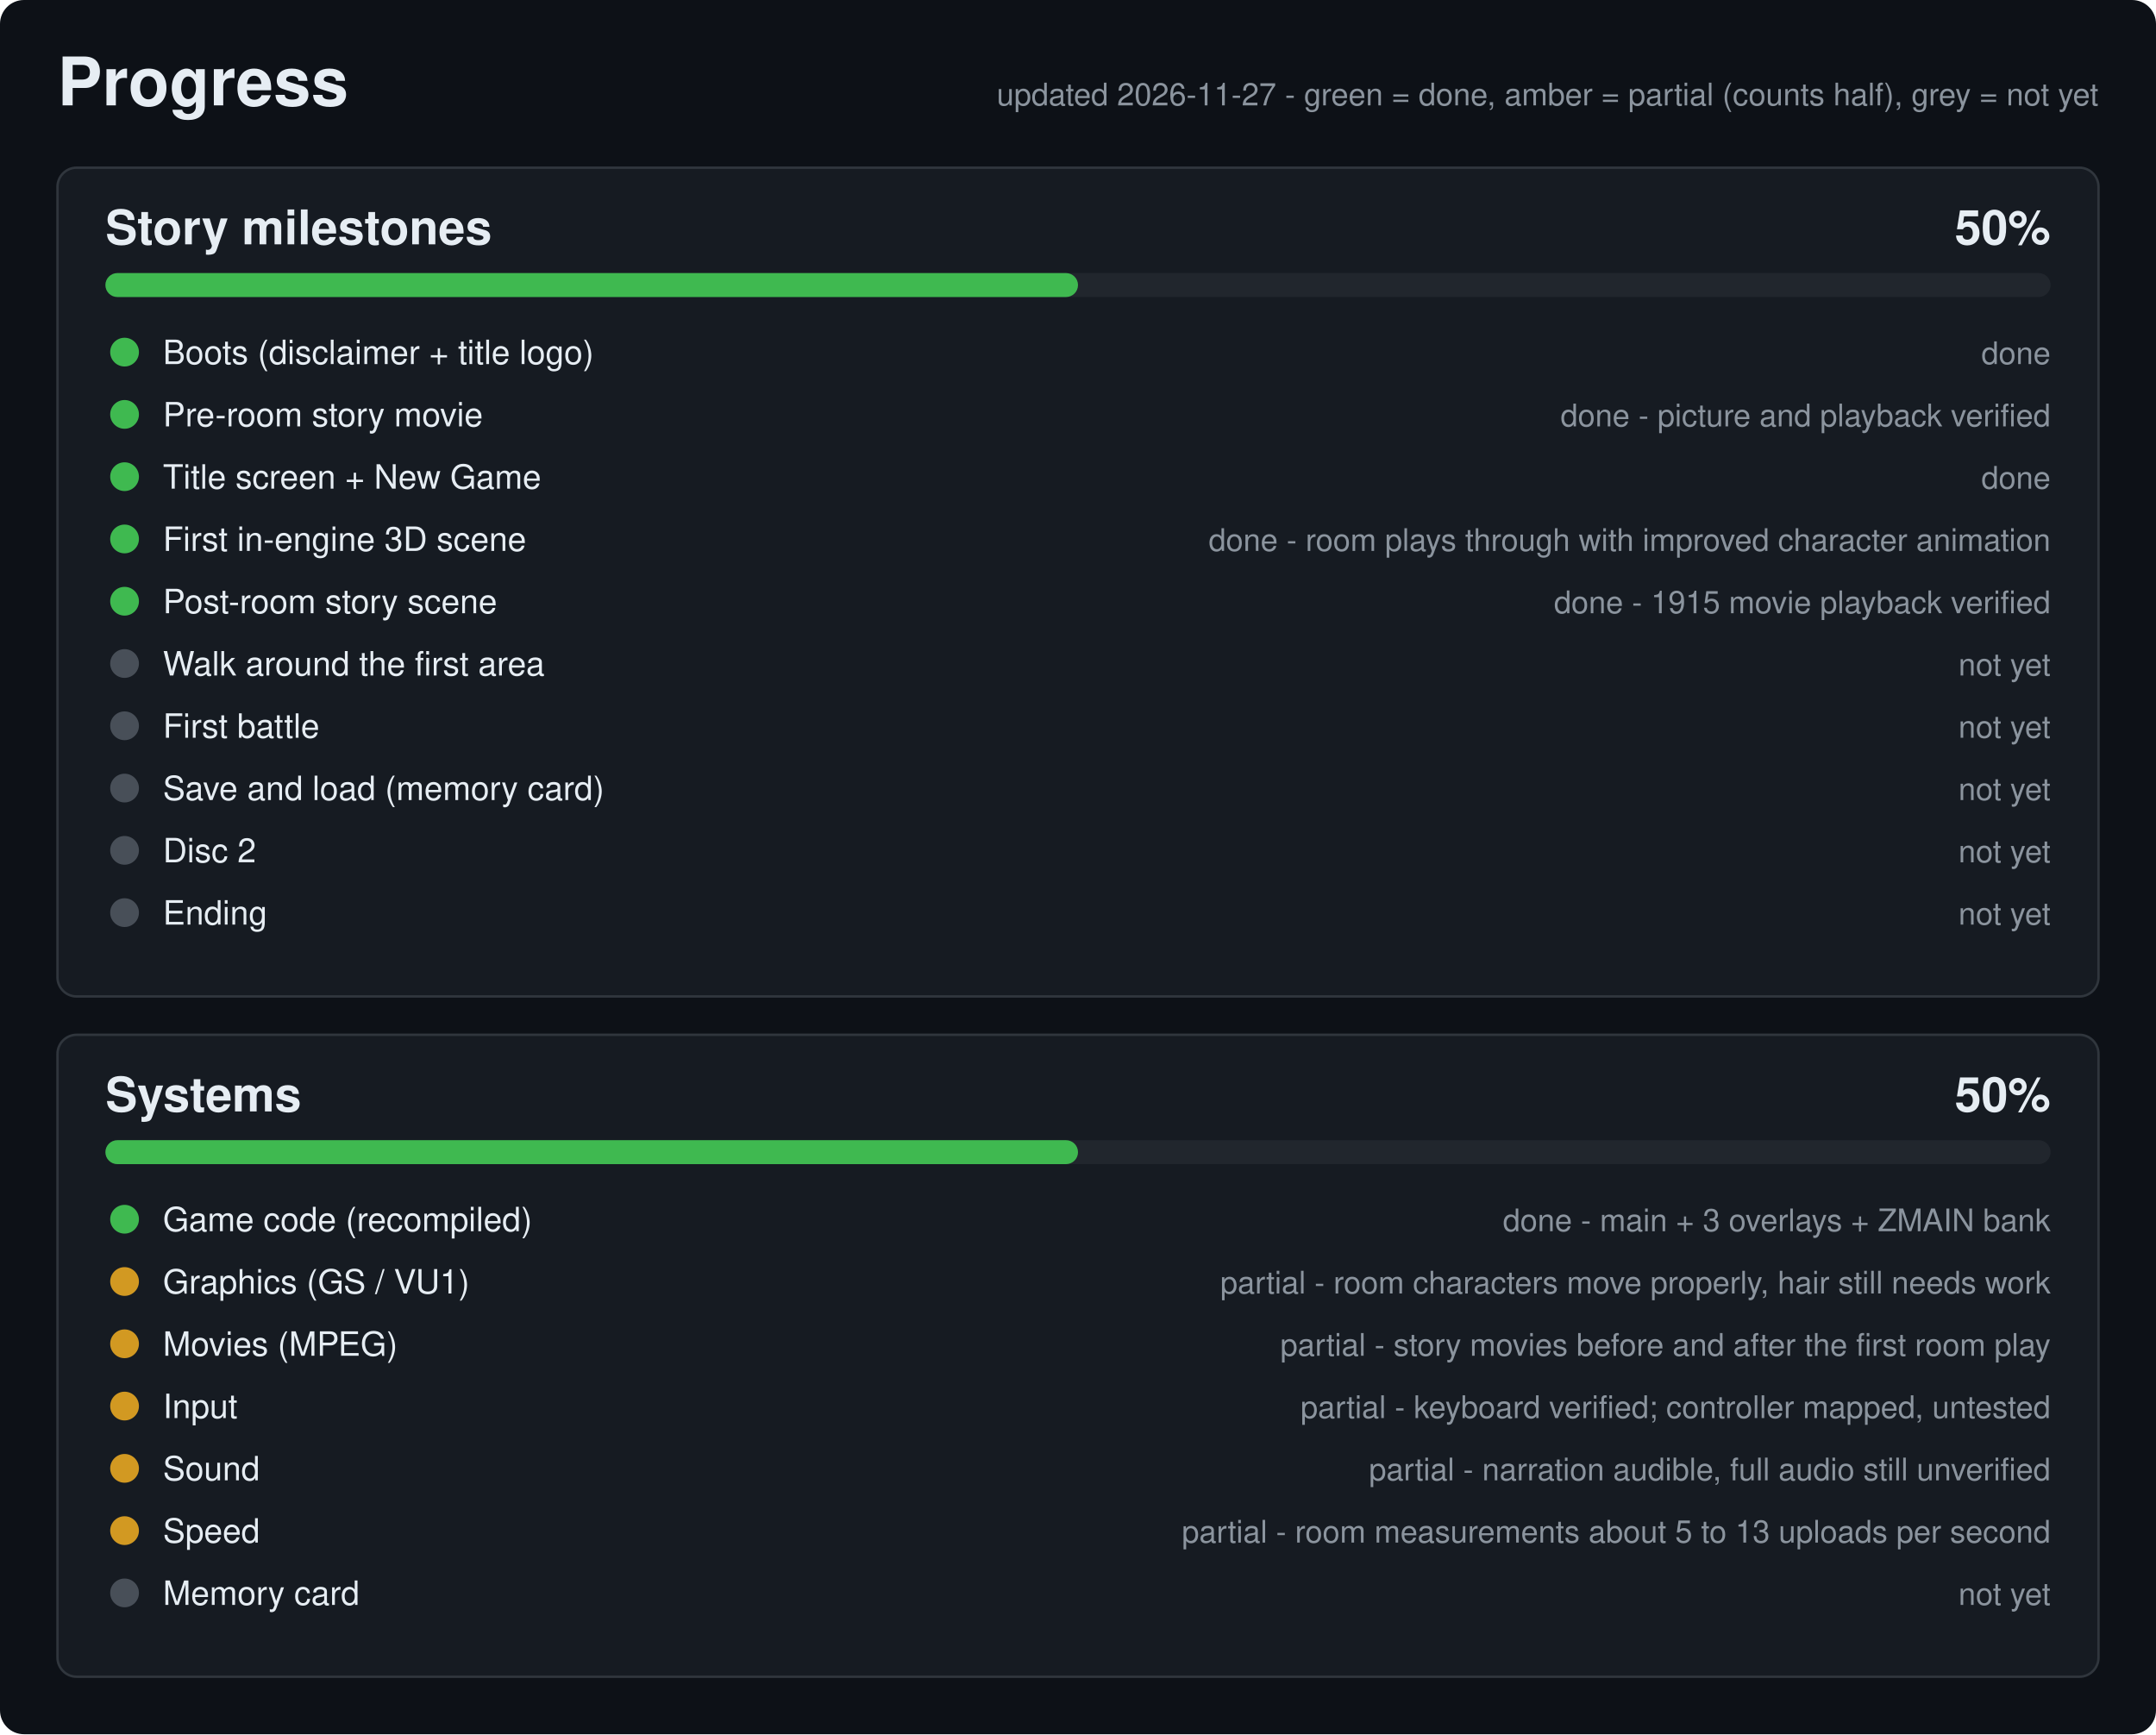
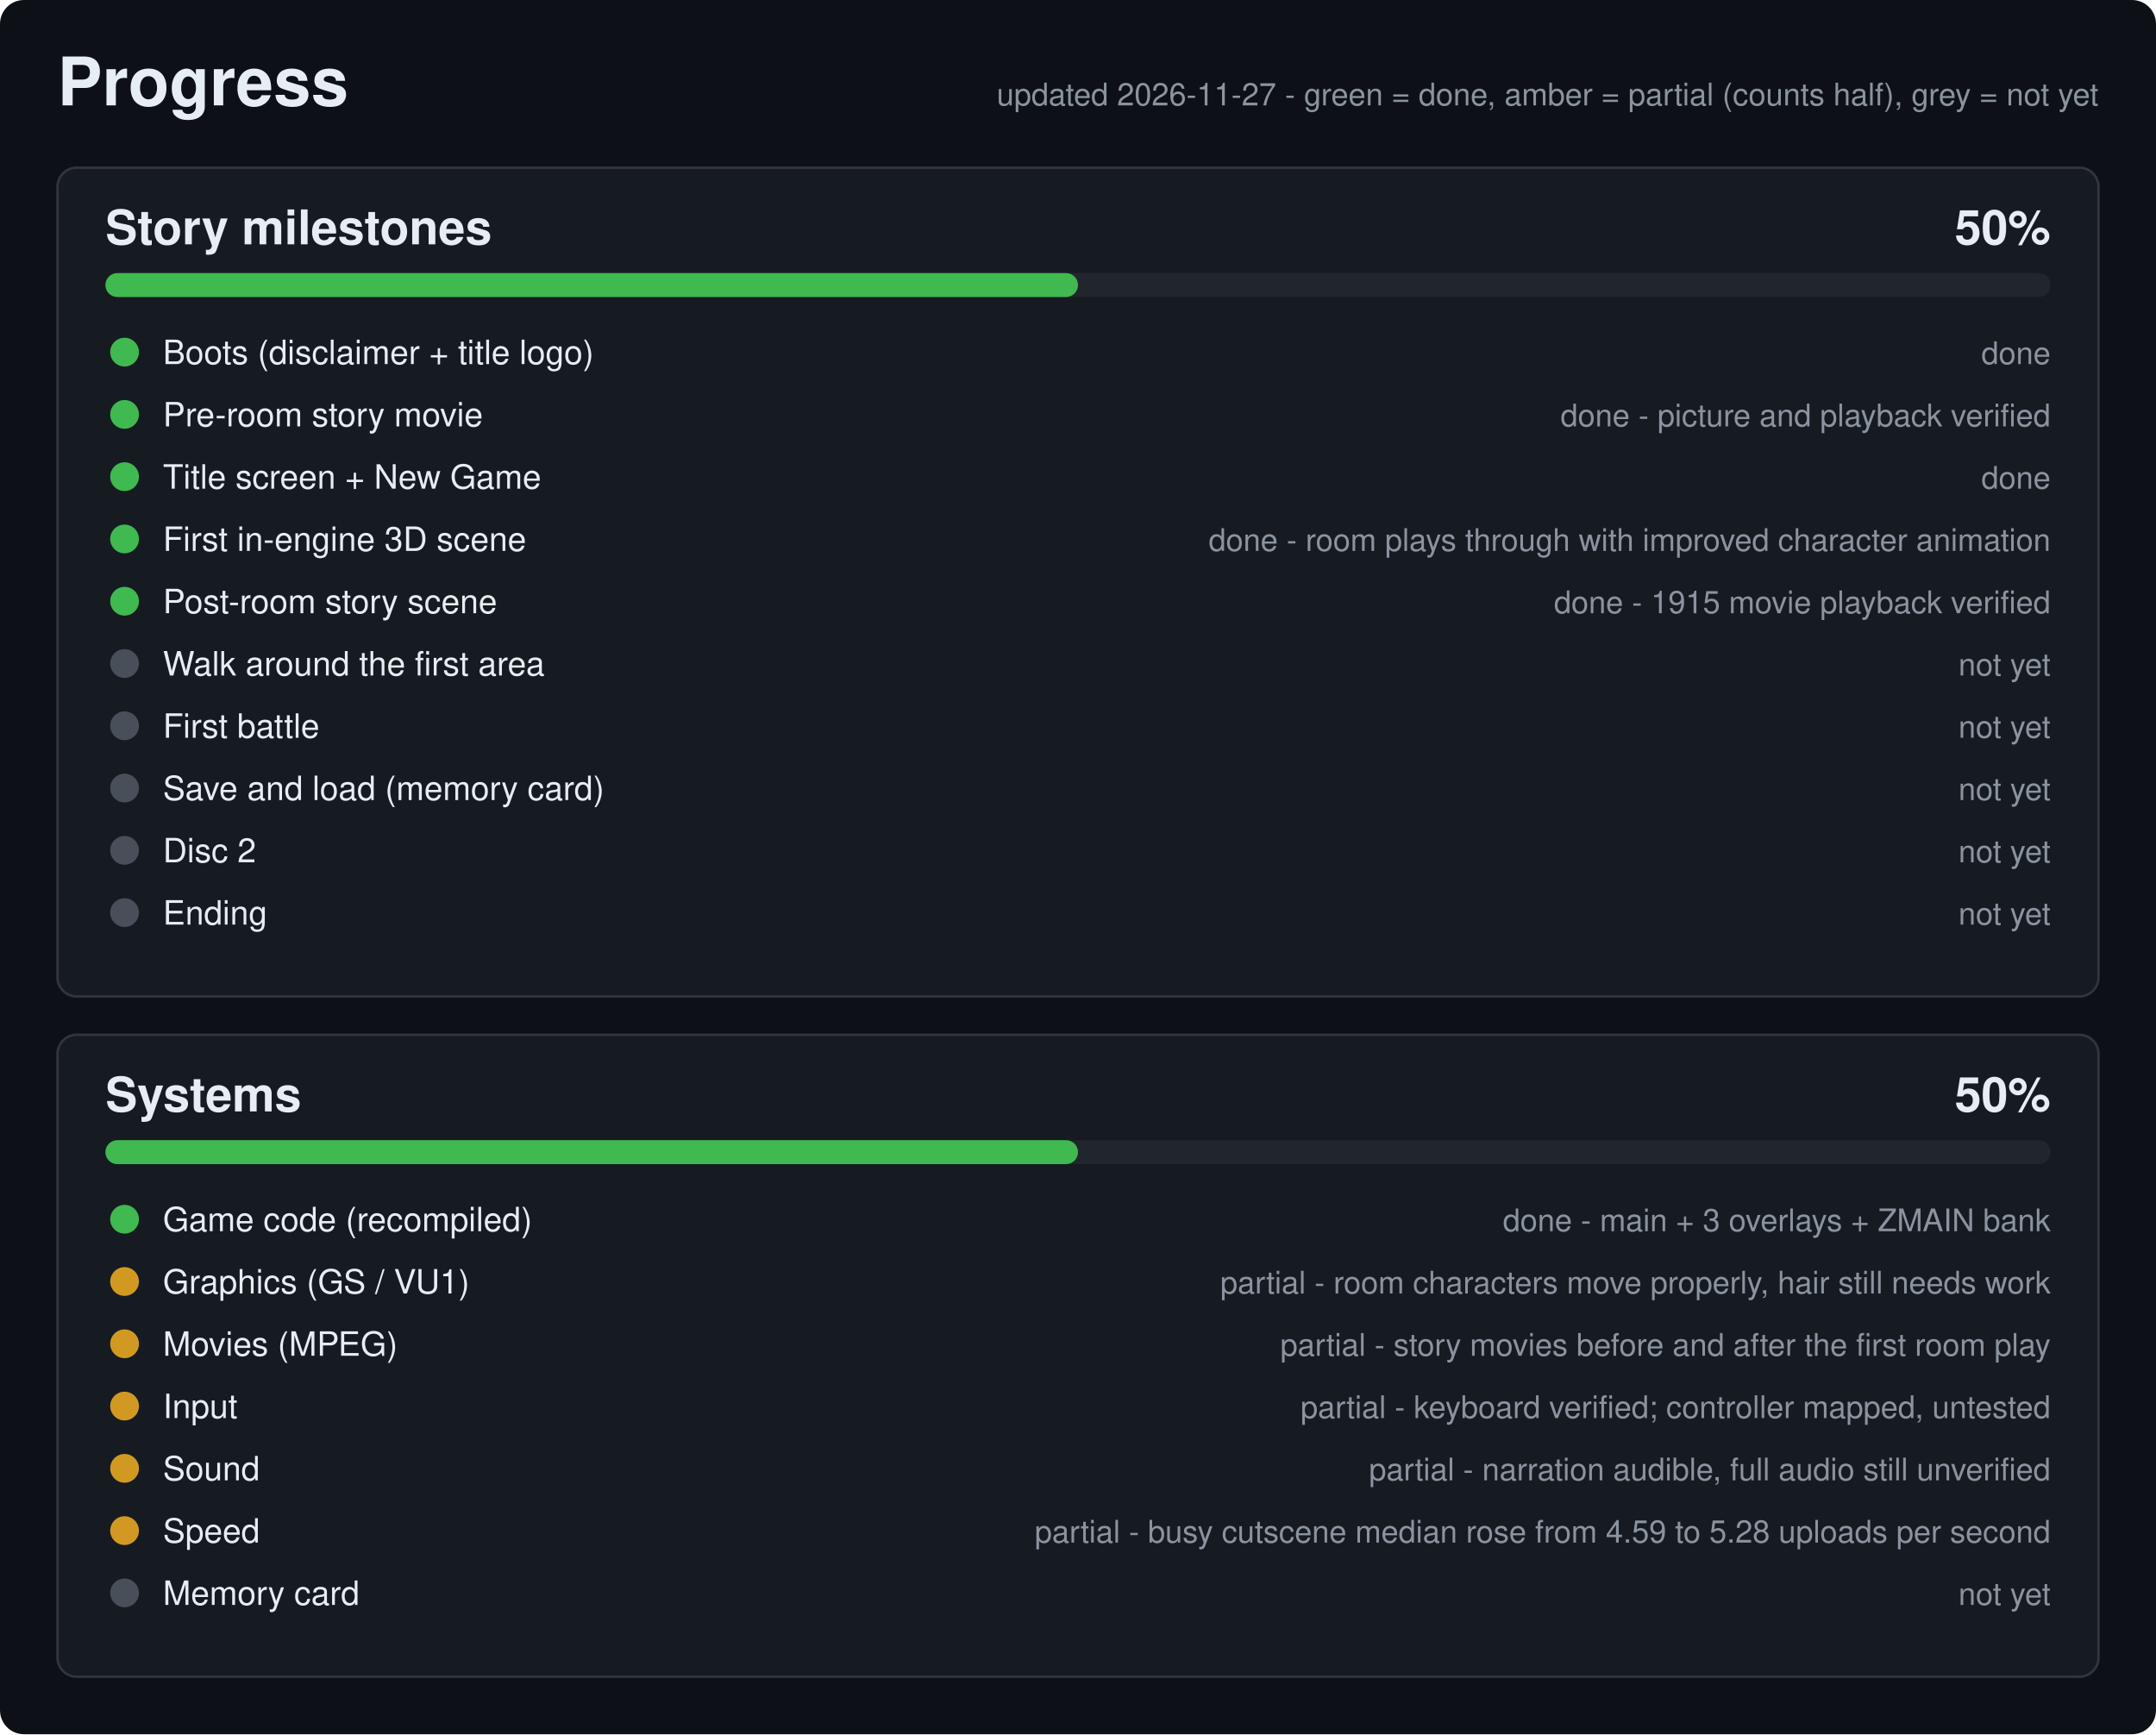
<svg xmlns="http://www.w3.org/2000/svg" width="900" height="724" viewBox="0 0 900 724" font-family="-apple-system,Segoe UI,Helvetica,Arial,sans-serif">
  <rect width="900" height="724" rx="10" fill="#0d1117" />
  <text x="24" y="44" fill="#e6edf3" font-size="28" font-weight="700">Progress</text>
  <text x="876" y="44" fill="#8b949e" font-size="13" text-anchor="end">updated 2026-11-27 - green = done, amber = partial (counts half), grey = not yet</text>
  <rect x="24" y="70" width="852" height="346" rx="8" fill="#161b22" stroke="#30363d" />
  <text x="44" y="102" fill="#e6edf3" font-size="20" font-weight="600">Story milestones</text>
  <text x="856" y="102" fill="#e6edf3" font-size="20" font-weight="600" text-anchor="end">50%</text>
  <rect x="44" y="114" width="812" height="10" rx="5" fill="#21262d" />
  <rect x="44" y="114" width="406.0" height="10" rx="5" fill="#3fb950" />
  <circle cx="52" cy="147" r="6" fill="#3fb950" />
  <text x="68" y="152" fill="#e6edf3" font-size="14">Boots (disclaimer + title logo)</text>
  <text x="856" y="152" fill="#8b949e" font-size="13" text-anchor="end">done</text>
  <circle cx="52" cy="173" r="6" fill="#3fb950" />
  <text x="68" y="178" fill="#e6edf3" font-size="14">Pre-room story movie</text>
  <text x="856" y="178" fill="#8b949e" font-size="13" text-anchor="end">done - picture and playback verified</text>
  <circle cx="52" cy="199" r="6" fill="#3fb950" />
  <text x="68" y="204" fill="#e6edf3" font-size="14">Title screen + New Game</text>
  <text x="856" y="204" fill="#8b949e" font-size="13" text-anchor="end">done</text>
  <circle cx="52" cy="225" r="6" fill="#3fb950" />
  <text x="68" y="230" fill="#e6edf3" font-size="14">First in-engine 3D scene</text>
  <text x="856" y="230" fill="#8b949e" font-size="13" text-anchor="end">done - room plays through with improved character animation</text>
  <circle cx="52" cy="251" r="6" fill="#3fb950" />
  <text x="68" y="256" fill="#e6edf3" font-size="14">Post-room story scene</text>
  <text x="856" y="256" fill="#8b949e" font-size="13" text-anchor="end">done - 1915 movie playback verified</text>
  <circle cx="52" cy="277" r="6" fill="#484f58" />
  <text x="68" y="282" fill="#e6edf3" font-size="14">Walk around the first area</text>
  <text x="856" y="282" fill="#8b949e" font-size="13" text-anchor="end">not yet</text>
  <circle cx="52" cy="303" r="6" fill="#484f58" />
  <text x="68" y="308" fill="#e6edf3" font-size="14">First battle</text>
  <text x="856" y="308" fill="#8b949e" font-size="13" text-anchor="end">not yet</text>
  <circle cx="52" cy="329" r="6" fill="#484f58" />
  <text x="68" y="334" fill="#e6edf3" font-size="14">Save and load (memory card)</text>
  <text x="856" y="334" fill="#8b949e" font-size="13" text-anchor="end">not yet</text>
  <circle cx="52" cy="355" r="6" fill="#484f58" />
  <text x="68" y="360" fill="#e6edf3" font-size="14">Disc 2</text>
  <text x="856" y="360" fill="#8b949e" font-size="13" text-anchor="end">not yet</text>
  <circle cx="52" cy="381" r="6" fill="#484f58" />
  <text x="68" y="386" fill="#e6edf3" font-size="14">Ending</text>
  <text x="856" y="386" fill="#8b949e" font-size="13" text-anchor="end">not yet</text>
  <rect x="24" y="432" width="852" height="268" rx="8" fill="#161b22" stroke="#30363d" />
  <text x="44" y="464" fill="#e6edf3" font-size="20" font-weight="600">Systems</text>
  <text x="856" y="464" fill="#e6edf3" font-size="20" font-weight="600" text-anchor="end">50%</text>
  <rect x="44" y="476" width="812" height="10" rx="5" fill="#21262d" />
  <rect x="44" y="476" width="406.0" height="10" rx="5" fill="#3fb950" />
  <circle cx="52" cy="509" r="6" fill="#3fb950" />
  <text x="68" y="514" fill="#e6edf3" font-size="14">Game code (recompiled)</text>
  <text x="856" y="514" fill="#8b949e" font-size="13" text-anchor="end">done - main + 3 overlays + ZMAIN bank</text>
  <circle cx="52" cy="535" r="6" fill="#d29922" />
  <text x="68" y="540" fill="#e6edf3" font-size="14">Graphics (GS / VU1)</text>
  <text x="856" y="540" fill="#8b949e" font-size="13" text-anchor="end">partial - room characters move properly, hair still needs work</text>
  <circle cx="52" cy="561" r="6" fill="#d29922" />
  <text x="68" y="566" fill="#e6edf3" font-size="14">Movies (MPEG)</text>
  <text x="856" y="566" fill="#8b949e" font-size="13" text-anchor="end">partial - story movies before and after the first room play</text>
  <circle cx="52" cy="587" r="6" fill="#d29922" />
  <text x="68" y="592" fill="#e6edf3" font-size="14">Input</text>
  <text x="856" y="592" fill="#8b949e" font-size="13" text-anchor="end">partial - keyboard verified; controller mapped, untested</text>
  <circle cx="52" cy="613" r="6" fill="#d29922" />
  <text x="68" y="618" fill="#e6edf3" font-size="14">Sound</text>
  <text x="856" y="618" fill="#8b949e" font-size="13" text-anchor="end">partial - narration audible, full audio still unverified</text>
  <circle cx="52" cy="639" r="6" fill="#d29922" />
  <text x="68" y="644" fill="#e6edf3" font-size="14">Speed</text>
-   <text x="856" y="644" fill="#8b949e" font-size="13" text-anchor="end">partial - room measurements about 5 to 13 uploads per second</text>
+   <text x="856" y="644" fill="#8b949e" font-size="13" text-anchor="end">partial - busy cutscene median rose from 4.59 to 5.28 uploads per second</text>
  <circle cx="52" cy="665" r="6" fill="#484f58" />
  <text x="68" y="670" fill="#e6edf3" font-size="14">Memory card</text>
  <text x="856" y="670" fill="#8b949e" font-size="13" text-anchor="end">not yet</text>
</svg>
